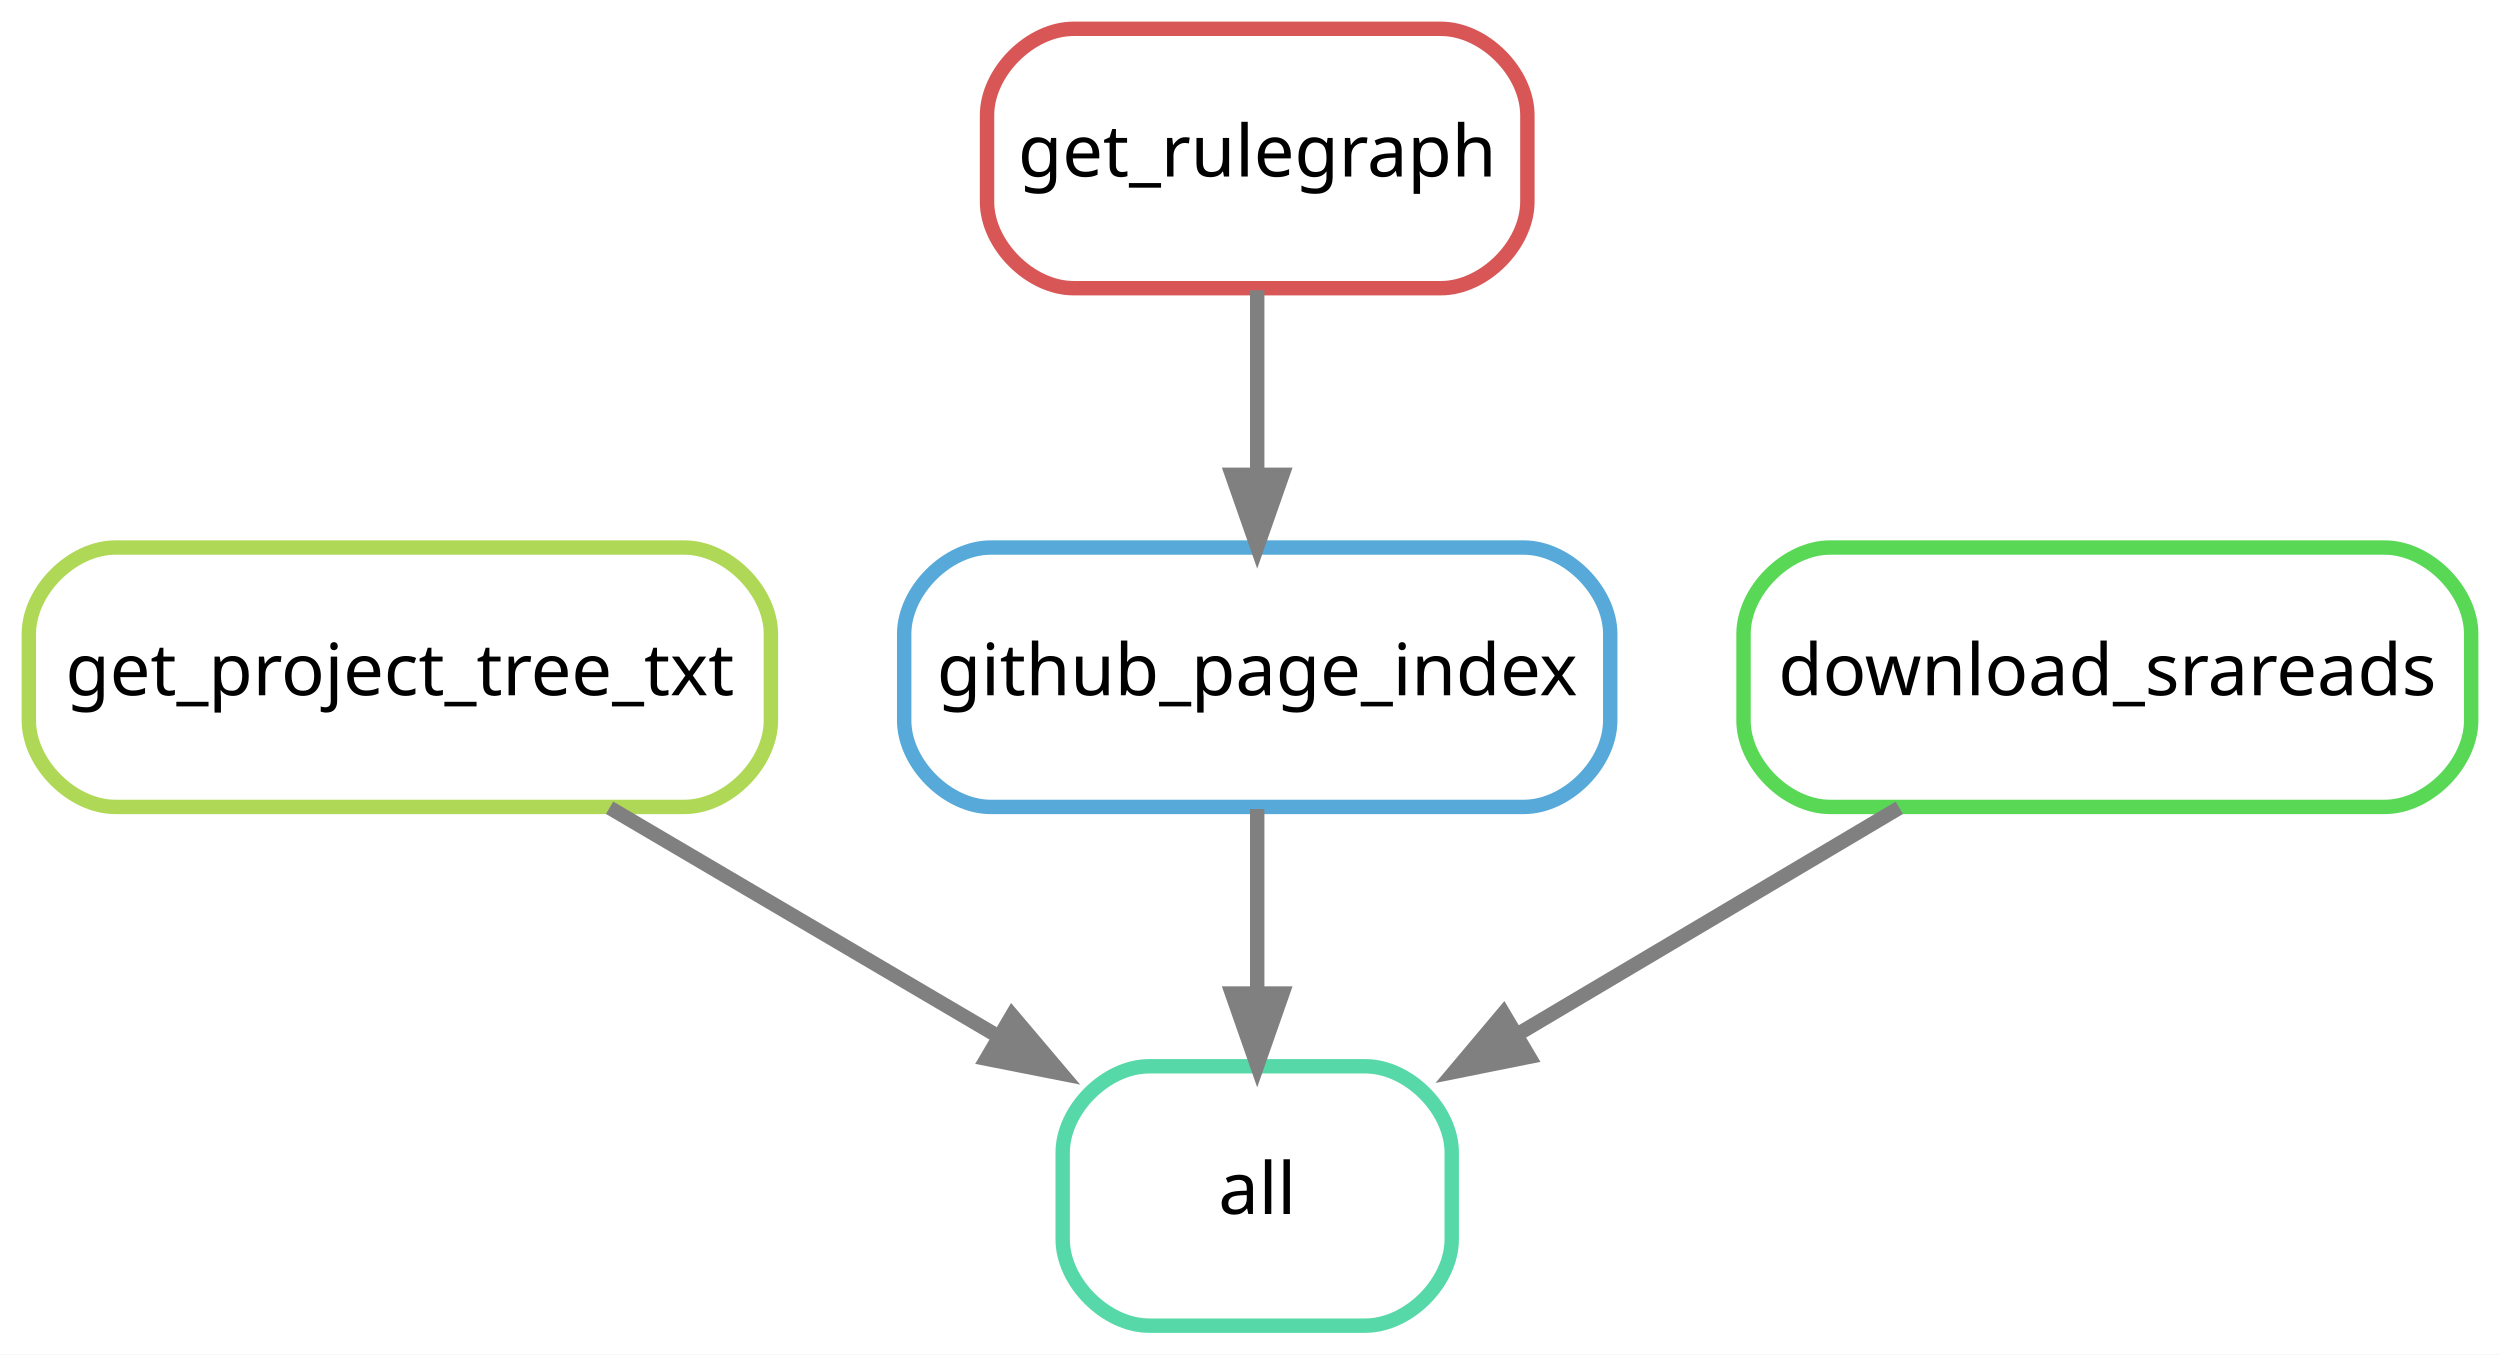
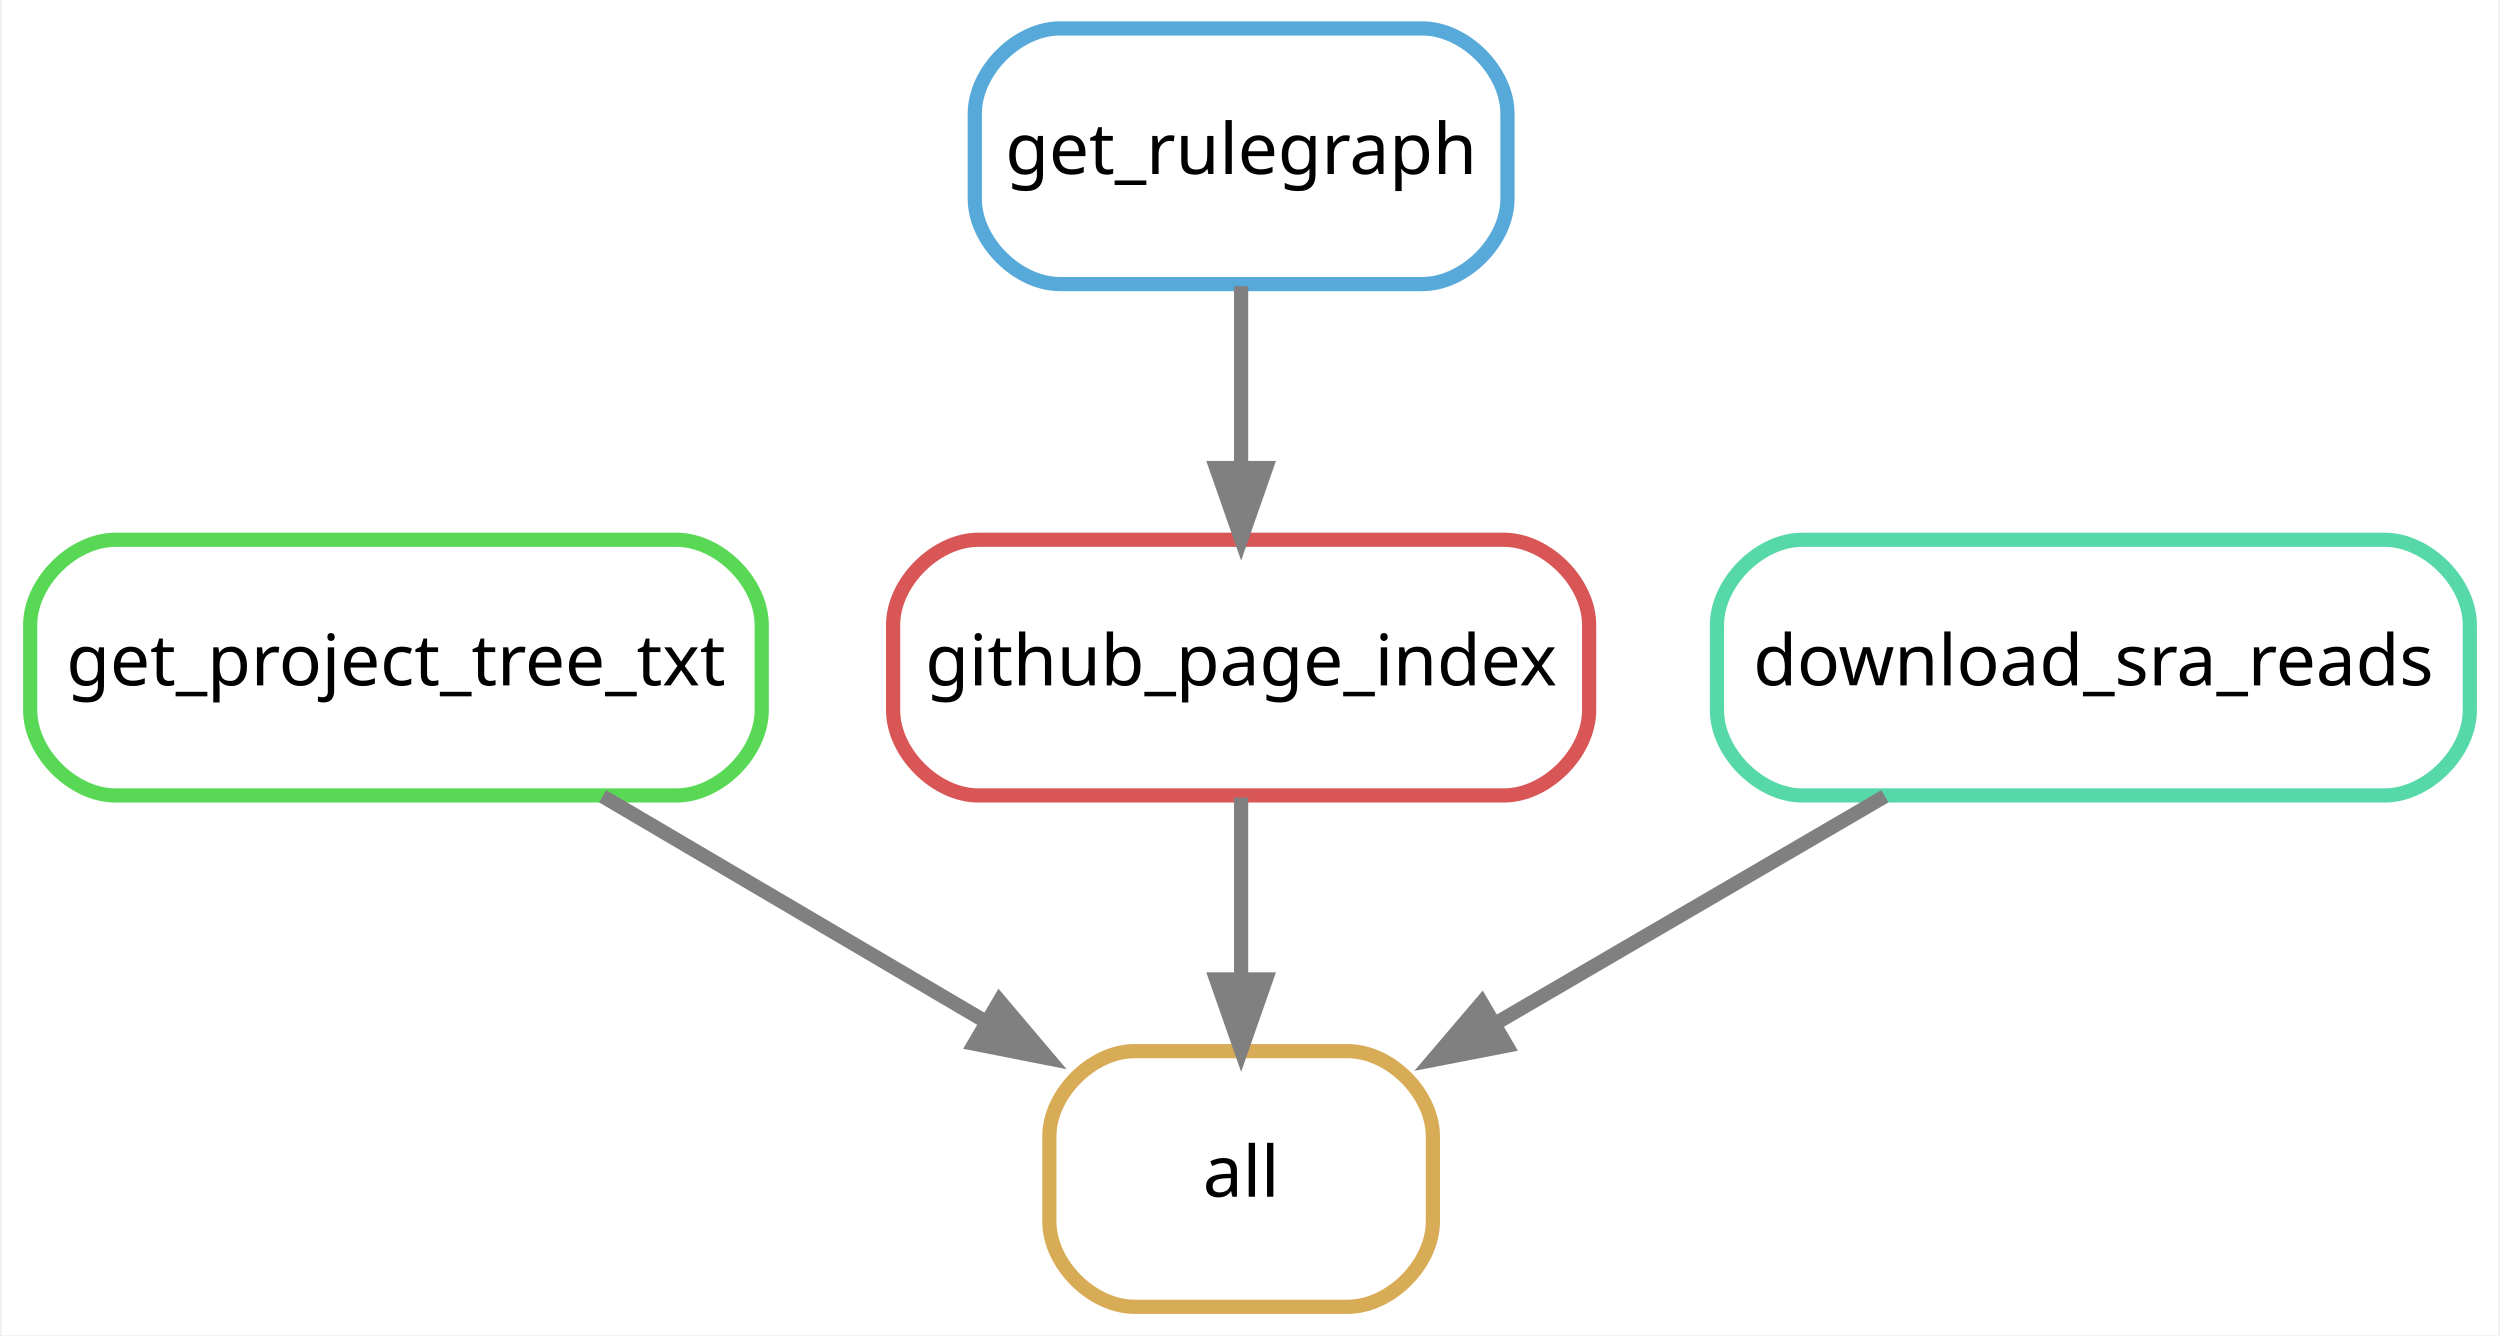
- <svg xmlns="http://www.w3.org/2000/svg" width="347pt" height="188pt" viewBox="0.00 0.00 347.00 188.00">
+ <svg xmlns="http://www.w3.org/2000/svg" width="352pt" height="188pt" viewBox="0.00 0.00 351.50 188.00">
  <g id="graph0" class="graph" transform="scale(1 1) rotate(0) translate(4 184)">
-     <polygon fill="white" stroke="none" points="-4,4 -4,-184 343,-184 343,4 -4,4" />
+     <polygon fill="white" stroke="none" points="-4,4 -4,-184 347.5,-184 347.5,4 -4,4" />
    <g id="node1" class="node">
-       <path fill="none" stroke="#56d8a9" stroke-width="2" d="M185.5,-36C185.5,-36 155.5,-36 155.5,-36 149.5,-36 143.5,-30 143.5,-24 143.5,-24 143.5,-12 143.5,-12 143.5,-6 149.5,0 155.5,0 155.5,0 185.5,0 185.5,0 191.5,0 197.5,-6 197.5,-12 197.5,-12 197.5,-24 197.5,-24 197.5,-30 191.5,-36 185.5,-36" />
+       <path fill="none" stroke="#d8ac56" stroke-width="2" d="M185.5,-36C185.5,-36 155.5,-36 155.5,-36 149.5,-36 143.5,-30 143.5,-24 143.5,-24 143.5,-12 143.5,-12 143.5,-6 149.5,0 155.5,0 155.5,0 185.5,0 185.5,0 191.5,0 197.5,-6 197.5,-12 197.5,-12 197.5,-24 197.5,-24 197.5,-30 191.5,-36 185.5,-36" />
      <text text-anchor="middle" x="170.5" y="-15.5" font-family="sans" font-size="10.00">all</text>
    </g>
    <g id="node2" class="node">
-       <path fill="none" stroke="#afd856" stroke-width="2" d="M91,-108C91,-108 12,-108 12,-108 6,-108 0,-102 0,-96 0,-96 0,-84 0,-84 0,-78 6,-72 12,-72 12,-72 91,-72 91,-72 97,-72 103,-78 103,-84 103,-84 103,-96 103,-96 103,-102 97,-108 91,-108" />
+       <path fill="none" stroke="#59d856" stroke-width="2" d="M91,-108C91,-108 12,-108 12,-108 6,-108 0,-102 0,-96 0,-96 0,-84 0,-84 0,-78 6,-72 12,-72 12,-72 91,-72 91,-72 97,-72 103,-78 103,-84 103,-84 103,-96 103,-96 103,-102 97,-108 91,-108" />
      <text text-anchor="middle" x="51.5" y="-87.5" font-family="sans" font-size="10.00">get_project_tree_txt</text>
    </g>
    <g id="edge3" class="edge">
      <path fill="none" stroke="grey" stroke-width="2" d="M80.61,-71.88C96.9,-62.29 117.34,-50.27 134.62,-40.11" />
      <polygon fill="grey" stroke="grey" stroke-width="2" points="136.48,-43.07 143.32,-34.99 132.93,-37.04 136.48,-43.07" />
    </g>
    <g id="node3" class="node">
-       <path fill="none" stroke="#56a9d8" stroke-width="2" d="M207.5,-108C207.5,-108 133.5,-108 133.5,-108 127.5,-108 121.5,-102 121.5,-96 121.5,-96 121.5,-84 121.5,-84 121.5,-78 127.5,-72 133.5,-72 133.5,-72 207.5,-72 207.5,-72 213.5,-72 219.5,-78 219.5,-84 219.5,-84 219.5,-96 219.5,-96 219.5,-102 213.5,-108 207.5,-108" />
+       <path fill="none" stroke="#d85656" stroke-width="2" d="M207.5,-108C207.5,-108 133.5,-108 133.5,-108 127.5,-108 121.5,-102 121.5,-96 121.5,-96 121.5,-84 121.5,-84 121.5,-78 127.5,-72 133.5,-72 133.5,-72 207.5,-72 207.5,-72 213.5,-72 219.5,-78 219.5,-84 219.5,-84 219.5,-96 219.5,-96 219.5,-102 213.5,-108 207.5,-108" />
      <text text-anchor="middle" x="170.5" y="-87.5" font-family="sans" font-size="10.00">github_page_index</text>
    </g>
    <g id="edge2" class="edge">
      <path fill="none" stroke="grey" stroke-width="2" d="M170.5,-71.7C170.5,-63.98 170.5,-54.71 170.5,-46.11" />
      <polygon fill="grey" stroke="grey" stroke-width="2" points="174,-46.1 170.5,-36.1 167,-46.1 174,-46.1" />
    </g>
    <g id="node4" class="node">
-       <path fill="none" stroke="#d85656" stroke-width="2" d="M196,-180C196,-180 145,-180 145,-180 139,-180 133,-174 133,-168 133,-168 133,-156 133,-156 133,-150 139,-144 145,-144 145,-144 196,-144 196,-144 202,-144 208,-150 208,-156 208,-156 208,-168 208,-168 208,-174 202,-180 196,-180" />
+       <path fill="none" stroke="#56a9d8" stroke-width="2" d="M196,-180C196,-180 145,-180 145,-180 139,-180 133,-174 133,-168 133,-168 133,-156 133,-156 133,-150 139,-144 145,-144 145,-144 196,-144 196,-144 202,-144 208,-150 208,-156 208,-156 208,-168 208,-168 208,-174 202,-180 196,-180" />
      <text text-anchor="middle" x="170.5" y="-159.5" font-family="sans" font-size="10.00">get_rulegraph</text>
    </g>
    <g id="edge4" class="edge">
      <path fill="none" stroke="grey" stroke-width="2" d="M170.5,-143.7C170.5,-135.98 170.5,-126.71 170.5,-118.11" />
      <polygon fill="grey" stroke="grey" stroke-width="2" points="174,-118.1 170.5,-108.1 167,-118.1 174,-118.1" />
    </g>
    <g id="node5" class="node">
-       <path fill="none" stroke="#59d856" stroke-width="2" d="M327,-108C327,-108 250,-108 250,-108 244,-108 238,-102 238,-96 238,-96 238,-84 238,-84 238,-78 244,-72 250,-72 250,-72 327,-72 327,-72 333,-72 339,-78 339,-84 339,-84 339,-96 339,-96 339,-102 333,-108 327,-108" />
-       <text text-anchor="middle" x="288.5" y="-87.5" font-family="sans" font-size="10.00">download_srareads</text>
+       <path fill="none" stroke="#56d8a9" stroke-width="2" d="M331.5,-108C331.5,-108 249.5,-108 249.5,-108 243.5,-108 237.5,-102 237.5,-96 237.5,-96 237.5,-84 237.5,-84 237.5,-78 243.5,-72 249.5,-72 249.5,-72 331.5,-72 331.5,-72 337.5,-72 343.5,-78 343.5,-84 343.5,-84 343.5,-96 343.5,-96 343.5,-102 337.5,-108 331.5,-108" />
+       <text text-anchor="middle" x="290.5" y="-87.5" font-family="sans" font-size="10.00">download_sra_reads</text>
    </g>
    <g id="edge1" class="edge">
-       <path fill="none" stroke="grey" stroke-width="2" d="M259.63,-71.88C243.74,-62.45 223.87,-50.66 206.92,-40.61" />
-       <polygon fill="grey" stroke="grey" stroke-width="2" points="208.24,-37.32 197.85,-35.23 204.67,-43.34 208.24,-37.32" />
+       <path fill="none" stroke="grey" stroke-width="2" d="M261.14,-71.88C244.6,-62.23 223.81,-50.1 206.31,-39.89" />
+       <polygon fill="grey" stroke="grey" stroke-width="2" points="207.9,-36.77 197.5,-34.75 204.37,-42.81 207.9,-36.77" />
    </g>
  </g>
</svg>
